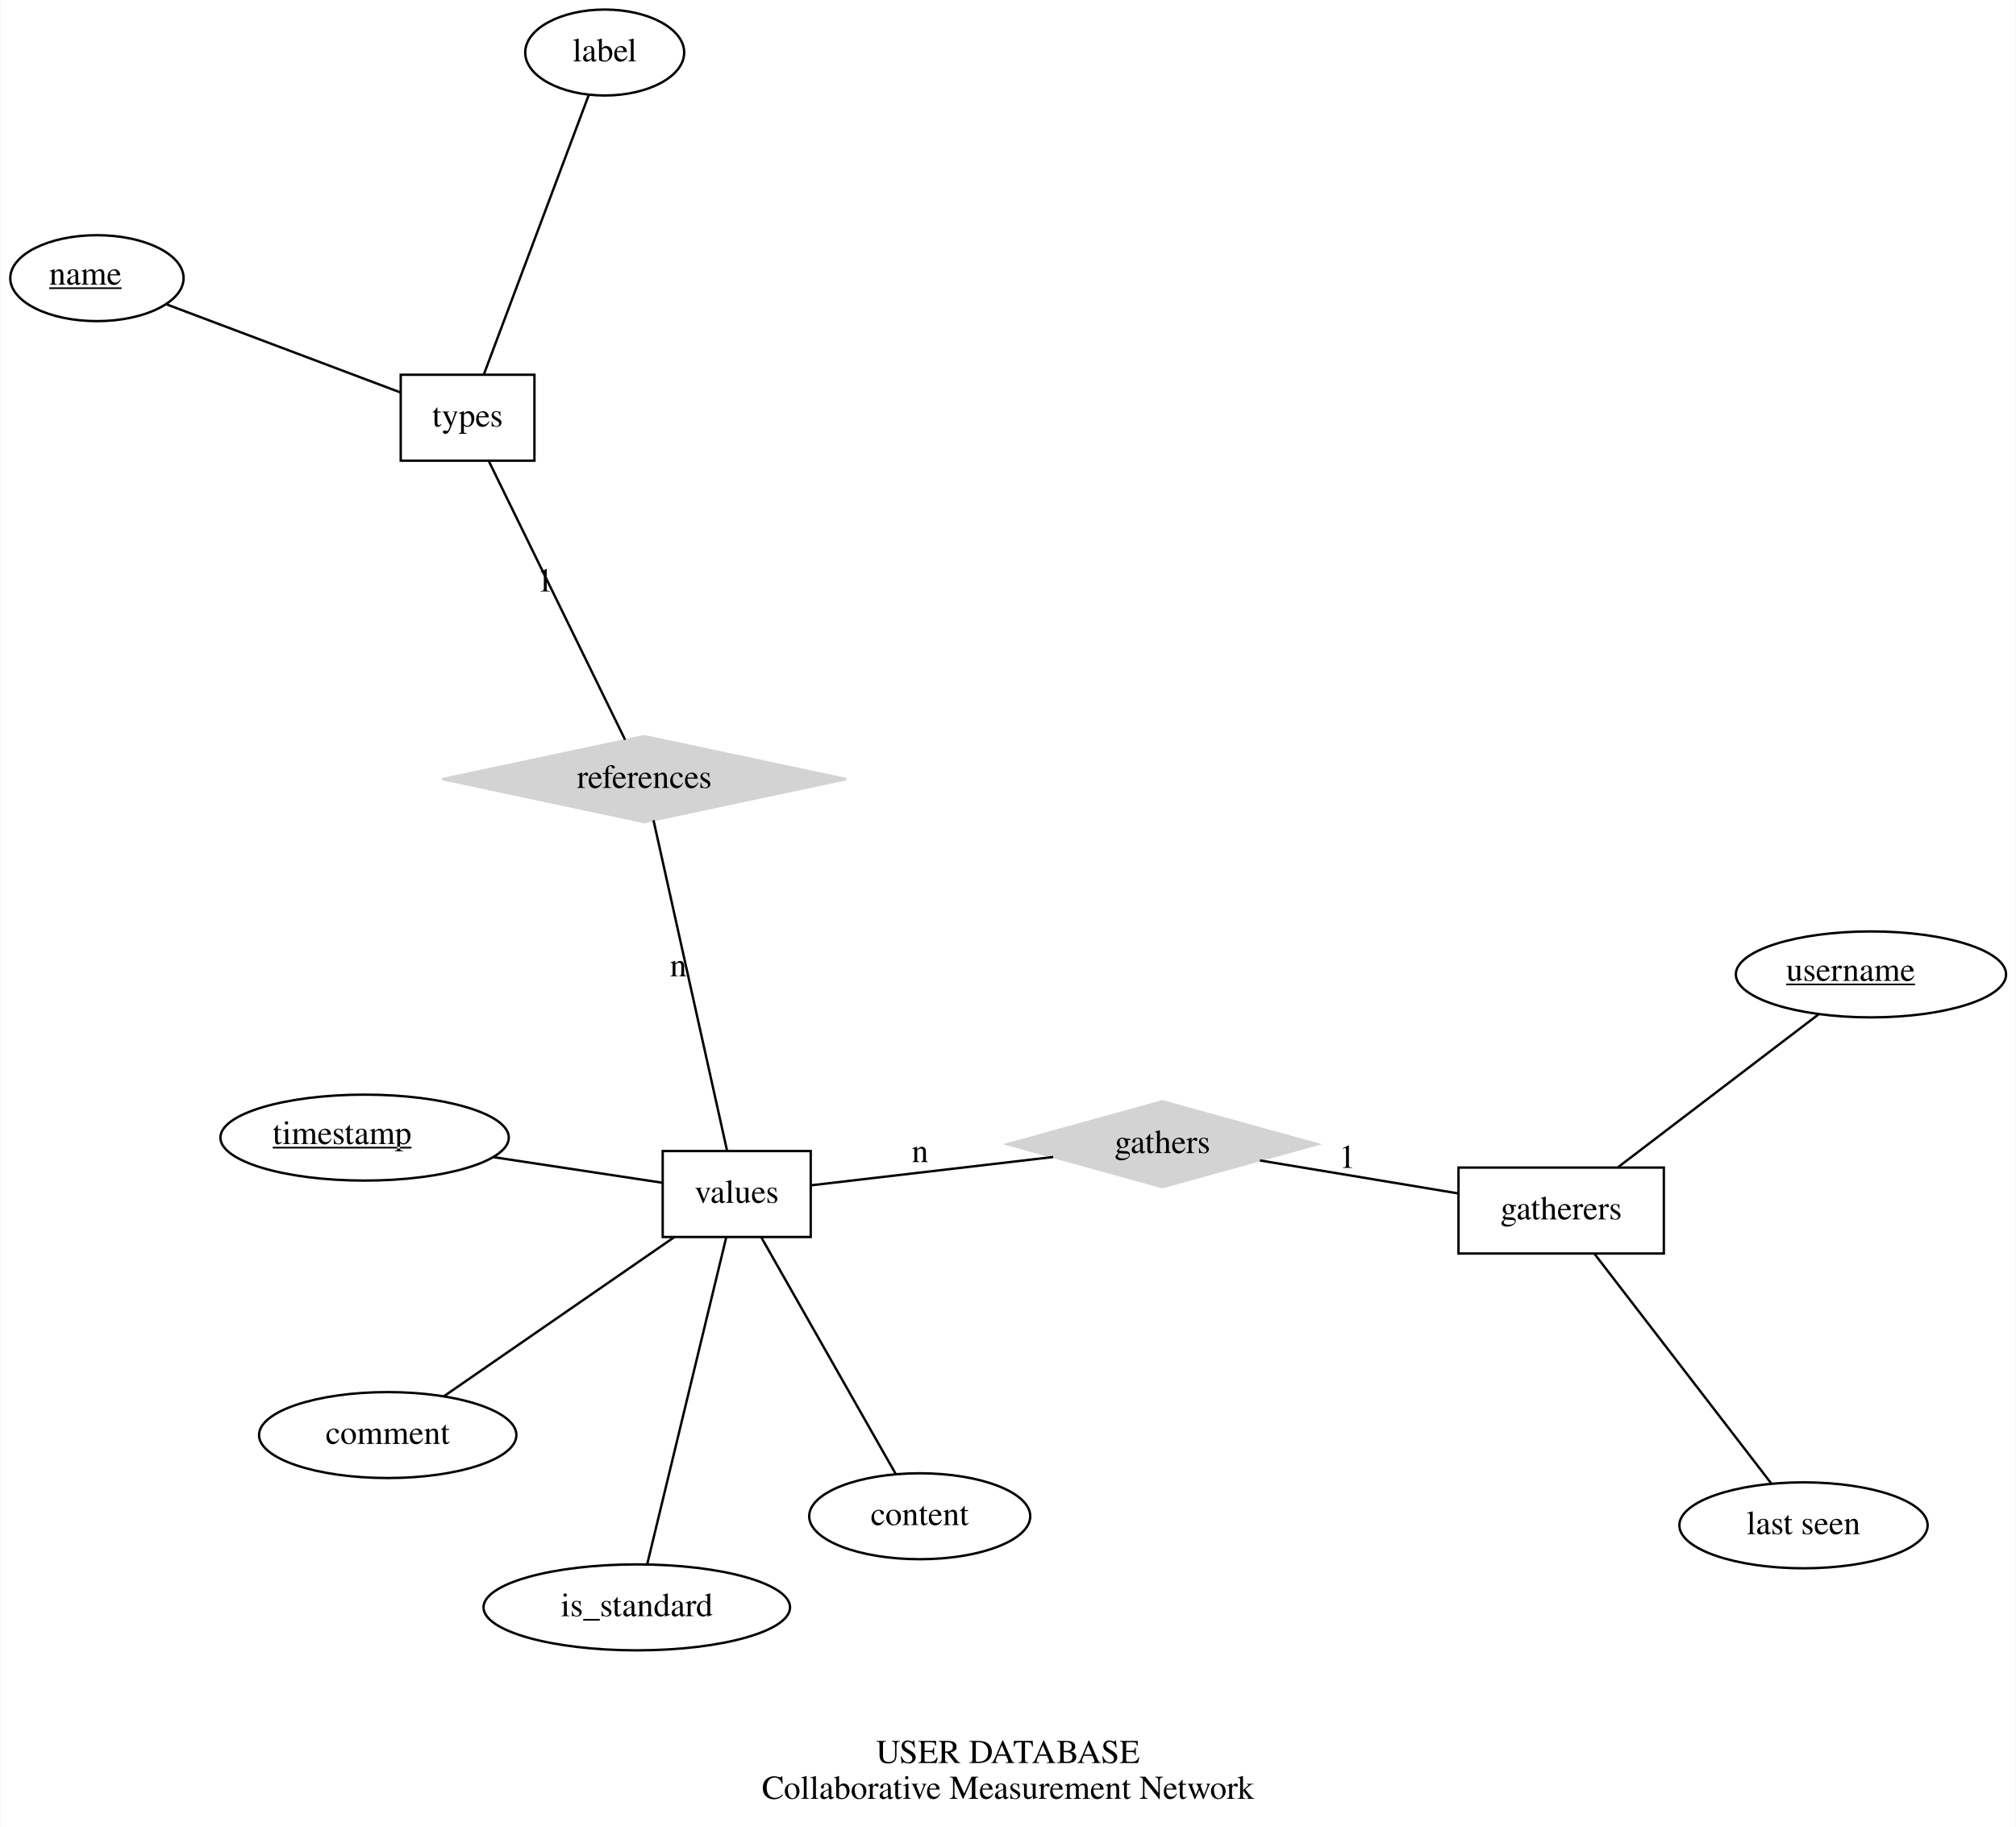
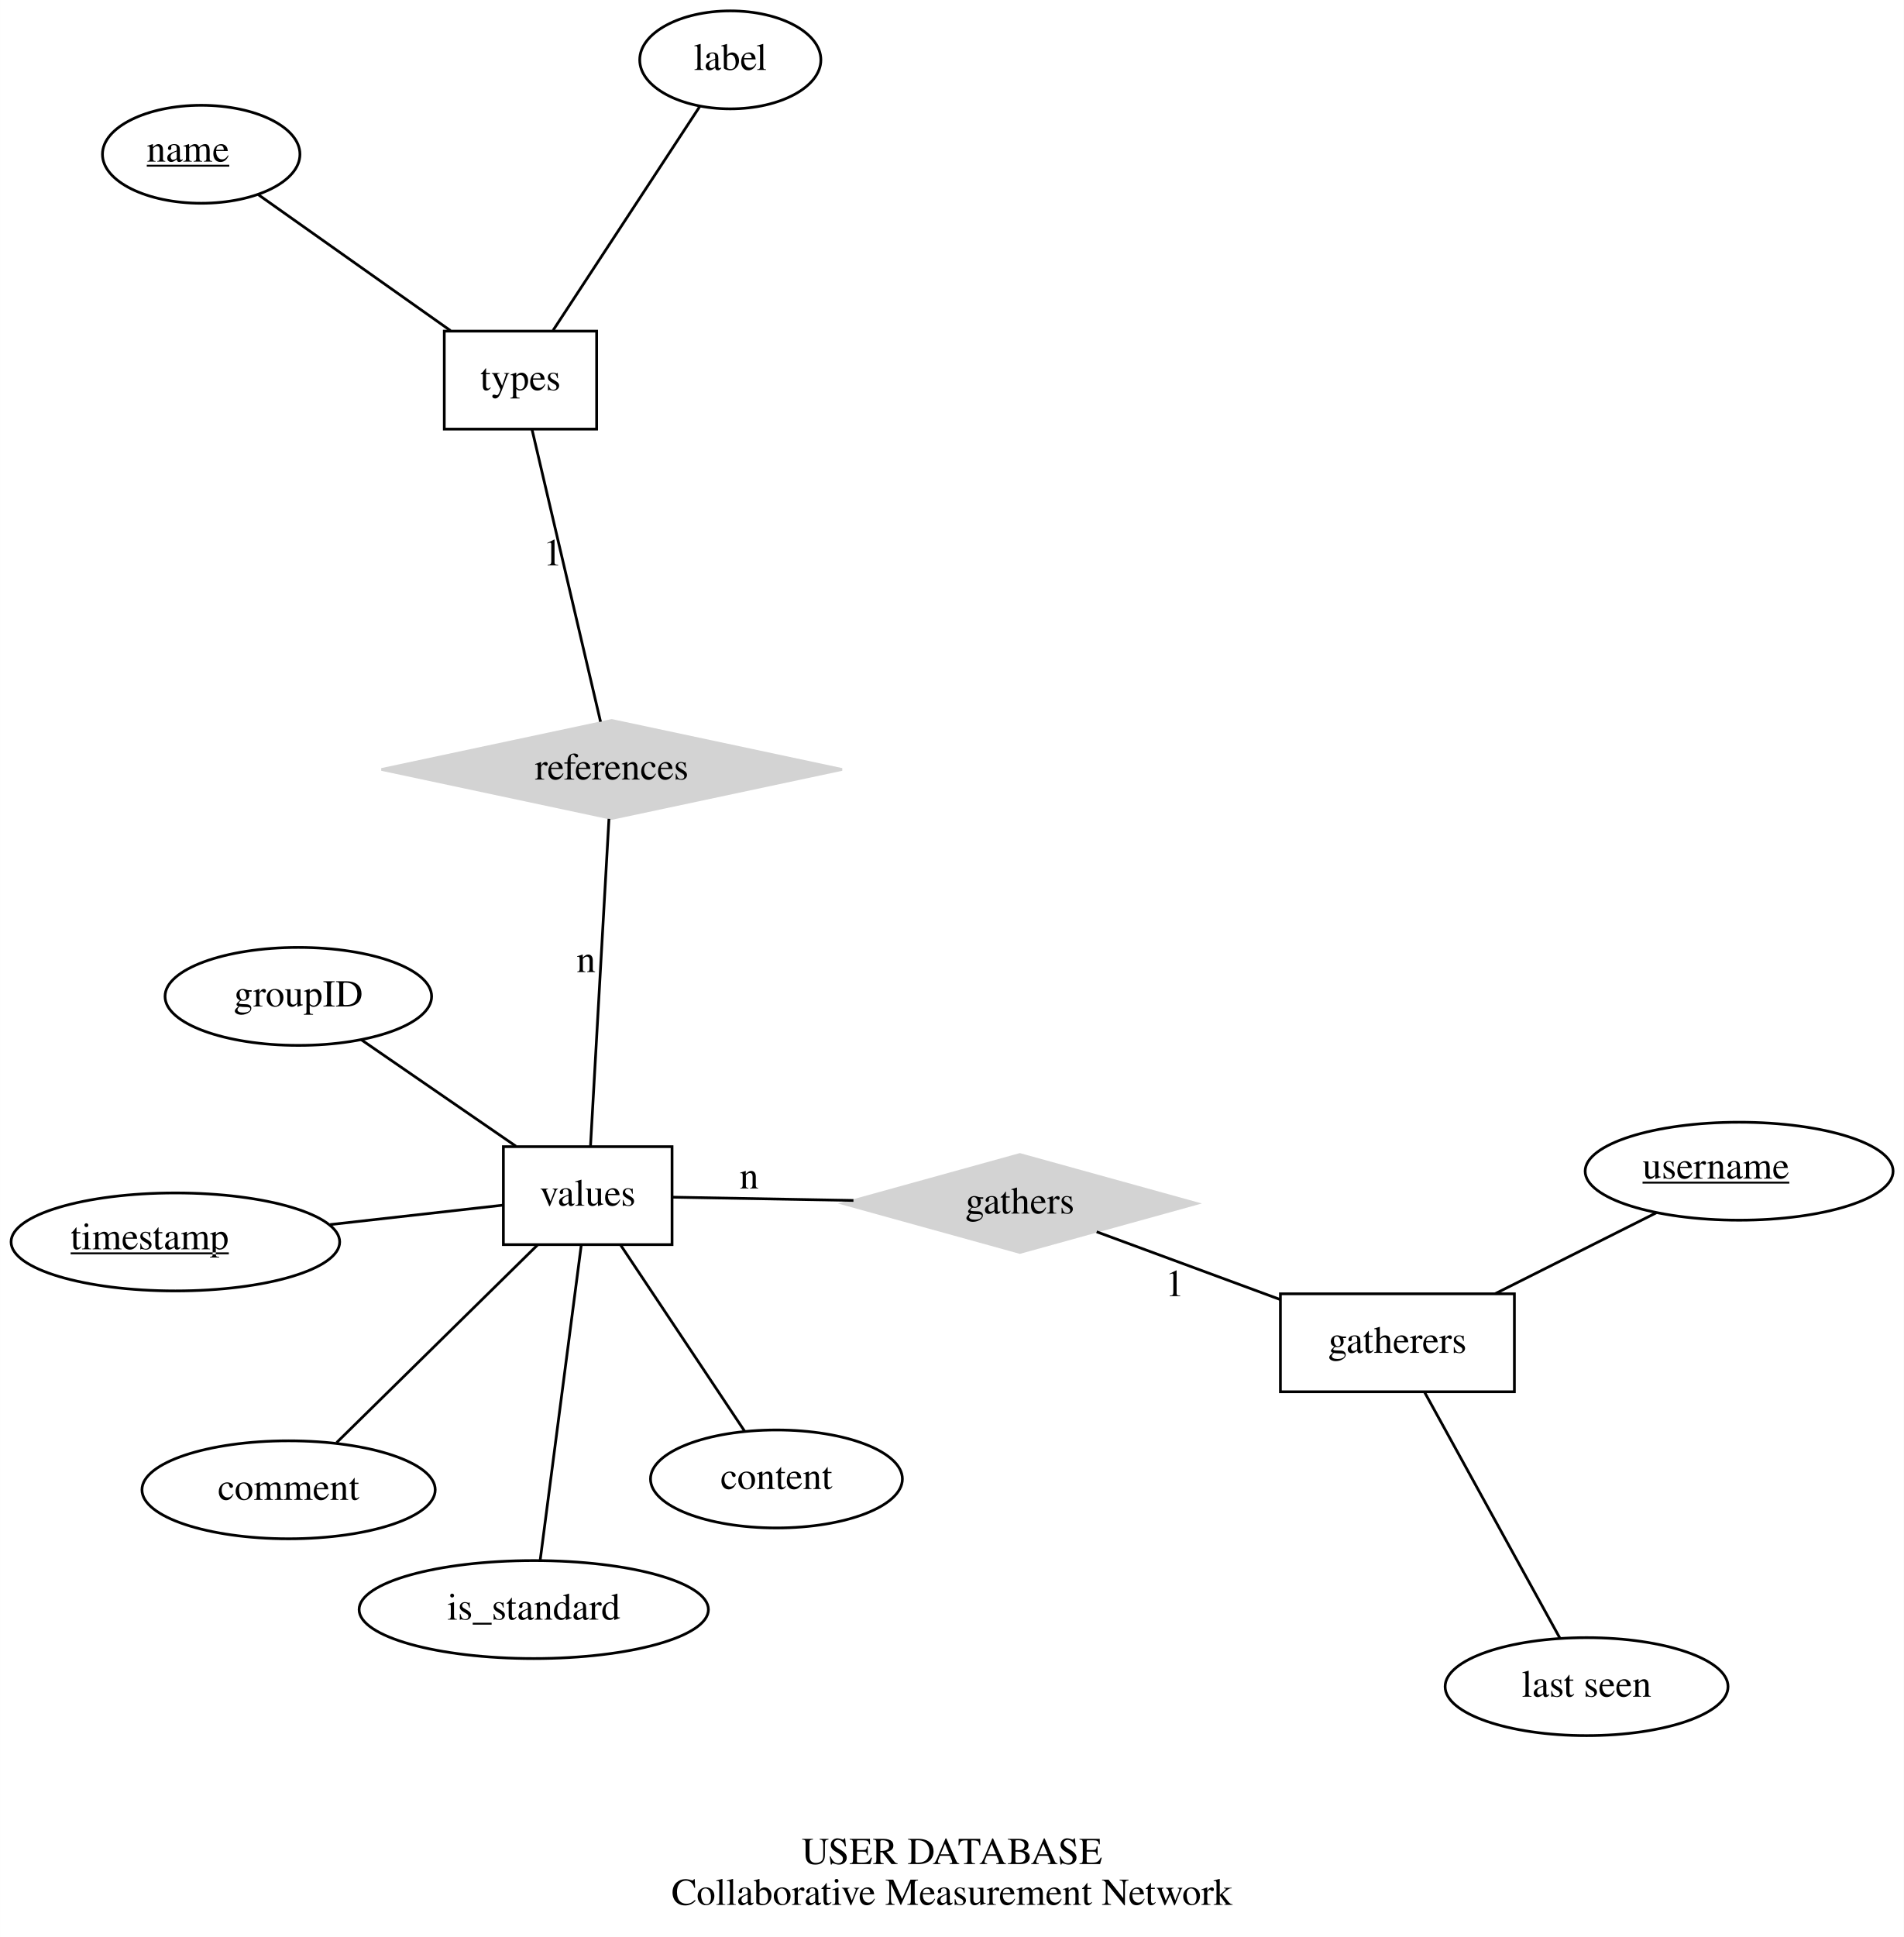
- <svg xmlns="http://www.w3.org/2000/svg" width="844pt" height="765pt" viewBox="0.00 0.00 843.96 765.32">
-   <g id="graph0" class="graph" transform="scale(1 1) rotate(0) translate(4 761.32)">
-     <polygon fill="white" stroke="transparent" points="-4,4 -4,-761.32 839.96,-761.32 839.96,4 -4,4" />
-     <text text-anchor="middle" x="417.98" y="-22.8" font-family="Times,serif" font-size="14.00">USER DATABASE</text>
-     <text text-anchor="middle" x="417.98" y="-7.8" font-family="Times,serif" font-size="14.00">Collaborative Measurement Network</text>
+ <svg xmlns="http://www.w3.org/2000/svg" width="700pt" height="712pt" viewBox="0.00 0.00 699.73 711.77">
+   <g id="graph0" class="graph" transform="scale(1 1) rotate(0) translate(4 707.77)">
+     <polygon fill="white" stroke="transparent" points="-4,4 -4,-707.77 695.73,-707.77 695.73,4 -4,4" />
+     <text text-anchor="middle" x="345.87" y="-22.8" font-family="Times,serif" font-size="14.00">USER DATABASE</text>
+     <text text-anchor="middle" x="345.87" y="-7.8" font-family="Times,serif" font-size="14.00">Collaborative Measurement Network</text>
    <g id="node1" class="node">
-       <polygon fill="none" stroke="black" points="219.64,-604.34 163.64,-604.34 163.64,-568.34 219.64,-568.34 219.64,-604.34" />
-       <text text-anchor="middle" x="191.64" y="-582.64" font-family="Times,serif" font-size="14.00">types</text>
+       <polygon fill="none" stroke="black" points="215.27,-586.09 159.27,-586.09 159.27,-550.09 215.27,-550.09 215.27,-586.09" />
+       <text text-anchor="middle" x="187.27" y="-564.39" font-family="Times,serif" font-size="14.00">types</text>
+     </g>
+     <g id="node13" class="node">
+       <polygon fill="lightgrey" stroke="lightgrey" points="220.82,-443.03 136.2,-425.03 220.82,-407.03 305.45,-425.03 220.82,-443.03" />
+       <text text-anchor="middle" x="220.82" y="-421.33" font-family="Times,serif" font-size="14.00">references</text>
+     </g>
+     <g id="edge10" class="edge">
+       <path fill="none" stroke="black" d="M191.52,-549.97C198.01,-522.3 210.31,-469.86 216.71,-442.55" />
+       <text text-anchor="middle" x="199.11" y="-500.06" font-family="Times,serif" font-size="14.00">1</text>
+     </g>
+     <g id="node2" class="node">
+       <polygon fill="none" stroke="black" points="242.99,-286.42 180.99,-286.42 180.99,-250.42 242.99,-250.42 242.99,-286.42" />
+       <text text-anchor="middle" x="211.99" y="-264.72" font-family="Times,serif" font-size="14.00">values</text>
+     </g>
+     <g id="edge11" class="edge">
+       <path fill="none" stroke="black" d="M213.02,-286.69C214.72,-316.87 218.1,-376.77 219.8,-406.87" />
+       <text text-anchor="middle" x="211.41" y="-350.58" font-family="Times,serif" font-size="14.00">n</text>
+     </g>
+     <g id="node14" class="node">
+       <polygon fill="lightgrey" stroke="lightgrey" points="370.83,-283.54 305.81,-265.54 370.83,-247.54 435.86,-265.54 370.83,-283.54" />
+       <text text-anchor="middle" x="370.83" y="-261.84" font-family="Times,serif" font-size="14.00">gathers</text>
+     </g>
+     <g id="edge13" class="edge">
+       <path fill="none" stroke="black" d="M243,-267.86C261.96,-267.52 286.87,-267.06 309.66,-266.65" />
+       <text text-anchor="middle" x="271.33" y="-271.06" font-family="Times,serif" font-size="14.00">n</text>
+     </g>
+     <g id="node3" class="node">
+       <polygon fill="none" stroke="black" points="552.59,-232.35 466.59,-232.35 466.59,-196.35 552.59,-196.35 552.59,-232.35" />
+       <text text-anchor="middle" x="509.59" y="-210.65" font-family="Times,serif" font-size="14.00">gatherers</text>
+     </g>
+     <g id="edge12" class="edge">
+       <path fill="none" stroke="black" d="M466.45,-230.27C444.49,-238.37 418.42,-247.99 399.05,-255.13" />
+       <text text-anchor="middle" x="427.75" y="-231.5" font-family="Times,serif" font-size="14.00">1</text>
+     </g>
+     <g id="node4" class="node">
+       <ellipse fill="none" stroke="black" cx="69.93" cy="-651.08" rx="36.29" ry="18" />
+       <text text-anchor="start" x="49.93" y="-648.38" font-family="Times,serif" text-decoration="underline" font-size="14.00">name</text>
+     </g>
+     <g id="edge1" class="edge">
+       <path fill="none" stroke="black" d="M90.91,-636.24C110.68,-622.25 140.37,-601.26 161.56,-586.27" />
+     </g>
+     <g id="node5" class="node">
+       <ellipse fill="none" stroke="black" cx="635.19" cy="-277.4" rx="56.59" ry="18" />
+       <text text-anchor="start" x="599.69" y="-274.7" font-family="Times,serif" text-decoration="underline" font-size="14.00">username</text>
+     </g>
+     <g id="edge7" class="edge">
+       <path fill="none" stroke="black" d="M604.78,-262.14C586.92,-253.17 564.25,-241.79 545.51,-232.38" />
+     </g>
+     <g id="node6" class="node">
+       <ellipse fill="none" stroke="black" cx="264.4" cy="-685.77" rx="33.29" ry="18" />
+       <text text-anchor="middle" x="264.4" y="-682.07" font-family="Times,serif" font-size="14.00">label</text>
+     </g>
+     <g id="edge2" class="edge">
+       <path fill="none" stroke="black" d="M253.19,-668.66C238.81,-646.73 214,-608.87 199.26,-586.38" />
+     </g>
+     <g id="node7" class="node">
+       <ellipse fill="none" stroke="black" cx="102.05" cy="-160.33" rx="53.89" ry="18" />
+       <text text-anchor="middle" x="102.05" y="-156.63" font-family="Times,serif" font-size="14.00">comment</text>
+     </g>
+     <g id="edge6" class="edge">
+       <path fill="none" stroke="black" d="M119.72,-177.69C139.99,-197.63 173.08,-230.16 193.64,-250.38" />
+     </g>
+     <g id="node8" class="node">
+       <ellipse fill="none" stroke="black" cx="281.36" cy="-164.31" rx="46.29" ry="18" />
+       <text text-anchor="middle" x="281.36" y="-160.61" font-family="Times,serif" font-size="14.00">content</text>
+     </g>
+     <g id="edge3" class="edge">
+       <path fill="none" stroke="black" d="M269.59,-181.97C256.92,-201 236.84,-231.13 224.05,-250.32" />
+     </g>
+     <g id="node9" class="node">
+       <ellipse fill="none" stroke="black" cx="60.44" cy="-251.41" rx="60.39" ry="18" />
+       <text text-anchor="start" x="21.94" y="-248.71" font-family="Times,serif" text-decoration="underline" font-size="14.00">timestamp</text>
+     </g>
+     <g id="edge5" class="edge">
+       <path fill="none" stroke="black" d="M117.31,-257.79C138.81,-260.2 162.48,-262.86 180.78,-264.92" />
+     </g>
+     <g id="node10" class="node">
+       <ellipse fill="none" stroke="black" cx="579.12" cy="-88" rx="51.99" ry="18" />
+       <text text-anchor="middle" x="579.12" y="-84.3" font-family="Times,serif" font-size="14.00">last seen</text>
+     </g>
+     <g id="edge8" class="edge">
+       <path fill="none" stroke="black" d="M569.31,-105.83C556.13,-129.78 532.84,-172.09 519.58,-196.19" />
+     </g>
+     <g id="node11" class="node">
+       <ellipse fill="none" stroke="black" cx="192.16" cy="-116.32" rx="64.19" ry="18" />
+       <text text-anchor="middle" x="192.16" y="-112.62" font-family="Times,serif" font-size="14.00">is_standard</text>
+     </g>
+     <g id="edge4" class="edge">
+       <path fill="none" stroke="black" d="M194.51,-134.37C198.33,-163.64 205.83,-221.14 209.64,-250.4" />
    </g>
    <g id="node12" class="node">
-       <polygon fill="lightgrey" stroke="lightgrey" points="265.67,-452.95 181.04,-434.95 265.67,-416.95 350.29,-434.95 265.67,-452.95" />
-       <text text-anchor="middle" x="265.67" y="-431.25" font-family="Times,serif" font-size="14.00">references</text>
+       <ellipse fill="none" stroke="black" cx="105.63" cy="-341.63" rx="48.99" ry="18" />
+       <text text-anchor="middle" x="105.63" y="-337.93" font-family="Times,serif" font-size="14.00">groupID</text>
    </g>
    <g id="edge9" class="edge">
-       <path fill="none" stroke="black" d="M200.57,-568.08C215.11,-538.35 243.66,-479.96 257.61,-451.43" />
-       <text text-anchor="middle" x="224.09" y="-513.55" font-family="Times,serif" font-size="14.00">1</text>
-     </g>
-     <g id="node2" class="node">
-       <polygon fill="none" stroke="black" points="335.36,-279.15 273.36,-279.15 273.36,-243.15 335.36,-243.15 335.36,-279.15" />
-       <text text-anchor="middle" x="304.36" y="-257.45" font-family="Times,serif" font-size="14.00">values</text>
-     </g>
-     <g id="edge10" class="edge">
-       <path fill="none" stroke="black" d="M300.29,-279.42C292.78,-313.15 276.84,-384.75 269.51,-417.7" />
-       <text text-anchor="middle" x="279.9" y="-352.36" font-family="Times,serif" font-size="14.00">n</text>
-     </g>
-     <g id="node13" class="node">
-       <polygon fill="lightgrey" stroke="lightgrey" points="482.65,-300.01 417.63,-282.01 482.65,-264.01 547.67,-282.01 482.65,-300.01" />
-       <text text-anchor="middle" x="482.65" y="-278.31" font-family="Times,serif" font-size="14.00">gathers</text>
-     </g>
-     <g id="edge12" class="edge">
-       <path fill="none" stroke="black" d="M335.41,-264.79C363.45,-268.06 405.06,-272.93 436.9,-276.66" />
-       <text text-anchor="middle" x="381.16" y="-274.52" font-family="Times,serif" font-size="14.00">n</text>
-     </g>
-     <g id="node3" class="node">
-       <polygon fill="none" stroke="black" points="692.66,-272.23 606.66,-272.23 606.66,-236.23 692.66,-236.23 692.66,-272.23" />
-       <text text-anchor="middle" x="649.66" y="-250.53" font-family="Times,serif" font-size="14.00">gatherers</text>
-     </g>
-     <g id="edge11" class="edge">
-       <path fill="none" stroke="black" d="M606.65,-261.38C581.04,-265.64 548.72,-271.02 523.5,-275.21" />
-       <text text-anchor="middle" x="560.07" y="-272.1" font-family="Times,serif" font-size="14.00">1</text>
-     </g>
-     <g id="node4" class="node">
-       <ellipse fill="none" stroke="black" cx="36.4" cy="-644.8" rx="36.29" ry="18" />
-       <text text-anchor="start" x="16.4" y="-642.1" font-family="Times,serif" text-decoration="underline" font-size="14.00">name</text>
-     </g>
-     <g id="edge1" class="edge">
-       <path fill="none" stroke="black" d="M65.6,-633.81C93.7,-623.22 135.91,-607.33 163.62,-596.89" />
-     </g>
-     <g id="node5" class="node">
-       <ellipse fill="none" stroke="black" cx="779.41" cy="-353.15" rx="56.59" ry="18" />
-       <text text-anchor="start" x="743.91" y="-350.45" font-family="Times,serif" text-decoration="underline" font-size="14.00">username</text>
-     </g>
-     <g id="edge7" class="edge">
-       <path fill="none" stroke="black" d="M757.4,-336.37C734.12,-318.62 697.51,-290.71 673.54,-272.43" />
-     </g>
-     <g id="node6" class="node">
-       <ellipse fill="none" stroke="black" cx="249.07" cy="-739.32" rx="33.29" ry="18" />
-       <text text-anchor="middle" x="249.07" y="-735.62" font-family="Times,serif" font-size="14.00">label</text>
-     </g>
-     <g id="edge2" class="edge">
-       <path fill="none" stroke="black" d="M242.37,-721.47C231.36,-692.15 209.57,-634.1 198.48,-604.55" />
-     </g>
-     <g id="node7" class="node">
-       <ellipse fill="none" stroke="black" cx="158.19" cy="-160.18" rx="53.89" ry="18" />
-       <text text-anchor="middle" x="158.19" y="-156.48" font-family="Times,serif" font-size="14.00">comment</text>
-     </g>
-     <g id="edge6" class="edge">
-       <path fill="none" stroke="black" d="M181.67,-176.4C208.06,-194.63 250.78,-224.15 278.21,-243.09" />
-     </g>
-     <g id="node8" class="node">
-       <ellipse fill="none" stroke="black" cx="381.01" cy="-126.17" rx="46.29" ry="18" />
-       <text text-anchor="middle" x="381.01" y="-122.47" font-family="Times,serif" font-size="14.00">content</text>
-     </g>
-     <g id="edge3" class="edge">
-       <path fill="none" stroke="black" d="M370.99,-143.82C356.38,-169.54 329.37,-217.1 314.62,-243.07" />
-     </g>
-     <g id="node9" class="node">
-       <ellipse fill="none" stroke="black" cx="148.51" cy="-284.78" rx="60.39" ry="18" />
-       <text text-anchor="start" x="110.01" y="-282.08" font-family="Times,serif" text-decoration="underline" font-size="14.00">timestamp</text>
-     </g>
-     <g id="edge5" class="edge">
-       <path fill="none" stroke="black" d="M202.58,-276.58C226.14,-273.01 252.92,-268.95 273.1,-265.89" />
-     </g>
-     <g id="node10" class="node">
-       <ellipse fill="none" stroke="black" cx="751.16" cy="-122.37" rx="51.99" ry="18" />
-       <text text-anchor="middle" x="751.16" y="-118.67" font-family="Times,serif" font-size="14.00">last seen</text>
-     </g>
-     <g id="edge8" class="edge">
-       <path fill="none" stroke="black" d="M737.68,-139.88C718.38,-164.96 683.03,-210.87 663.52,-236.22" />
-     </g>
-     <g id="node11" class="node">
-       <ellipse fill="none" stroke="black" cx="262.5" cy="-88" rx="64.19" ry="18" />
-       <text text-anchor="middle" x="262.5" y="-84.3" font-family="Times,serif" font-size="14.00">is_standard</text>
-     </g>
-     <g id="edge4" class="edge">
-       <path fill="none" stroke="black" d="M266.9,-106.2C274.94,-139.46 291.91,-209.67 299.95,-242.93" />
+       <path fill="none" stroke="black" d="M128.71,-325.74C145.45,-314.22 168.12,-298.61 185.59,-286.59" />
    </g>
  </g>
</svg>
